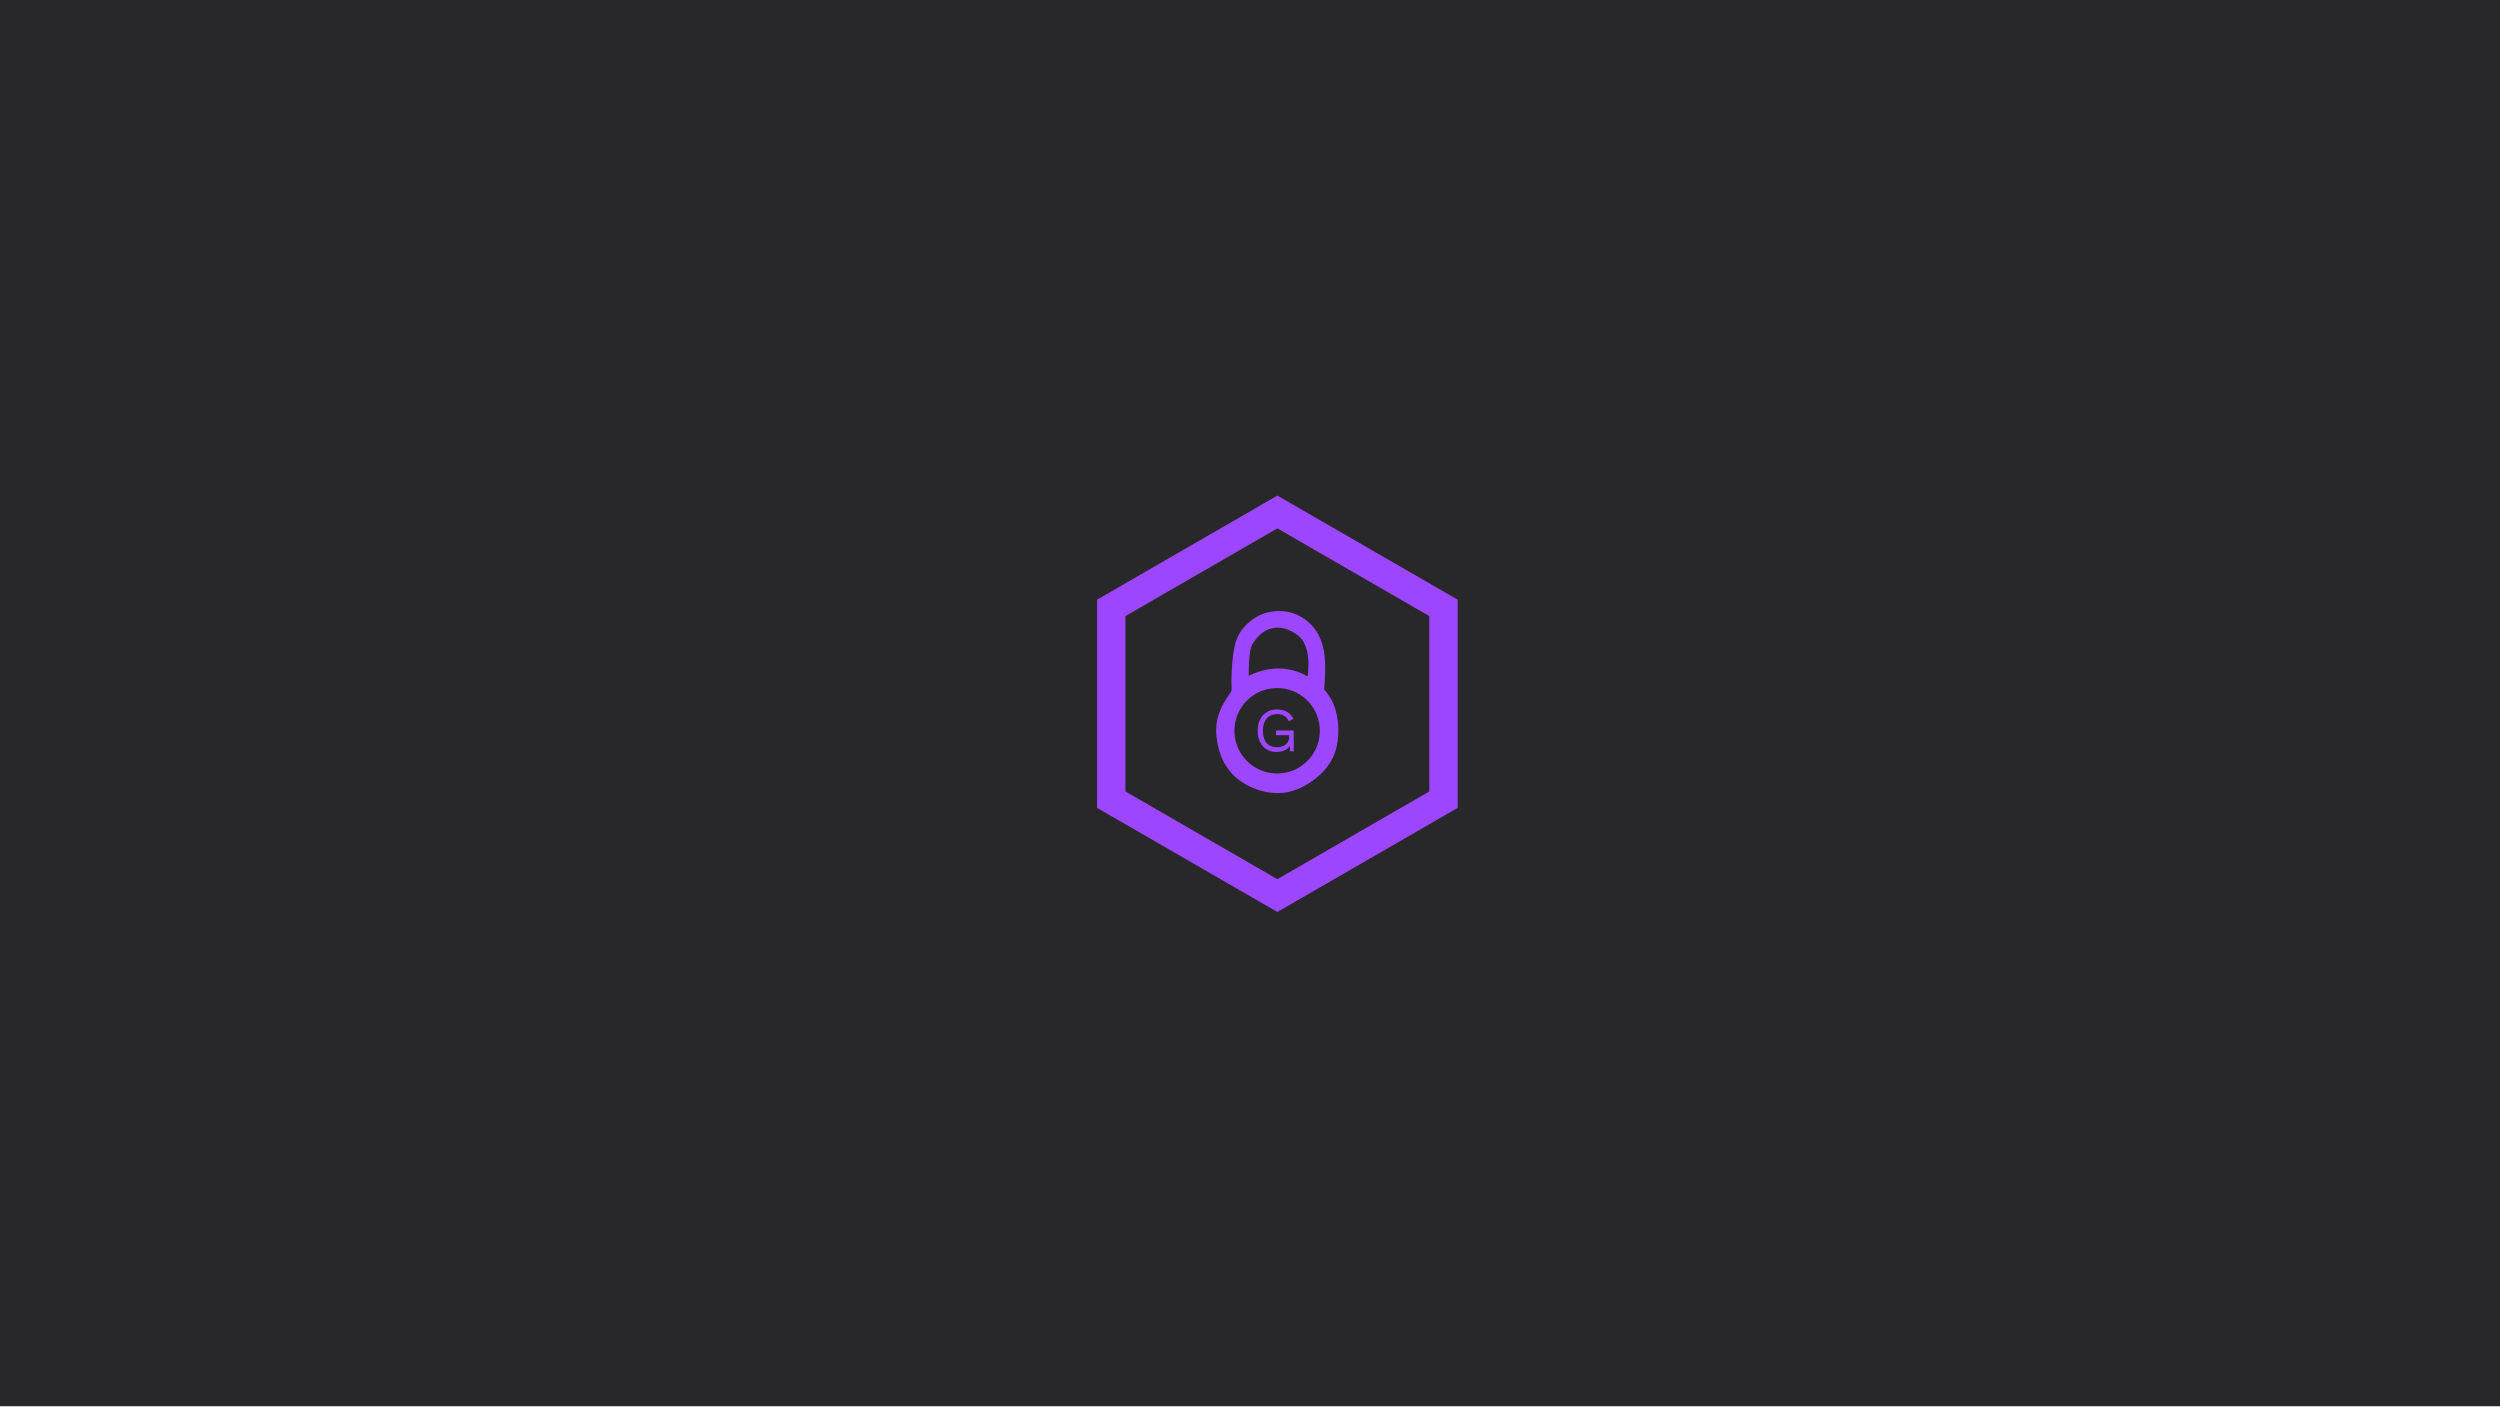
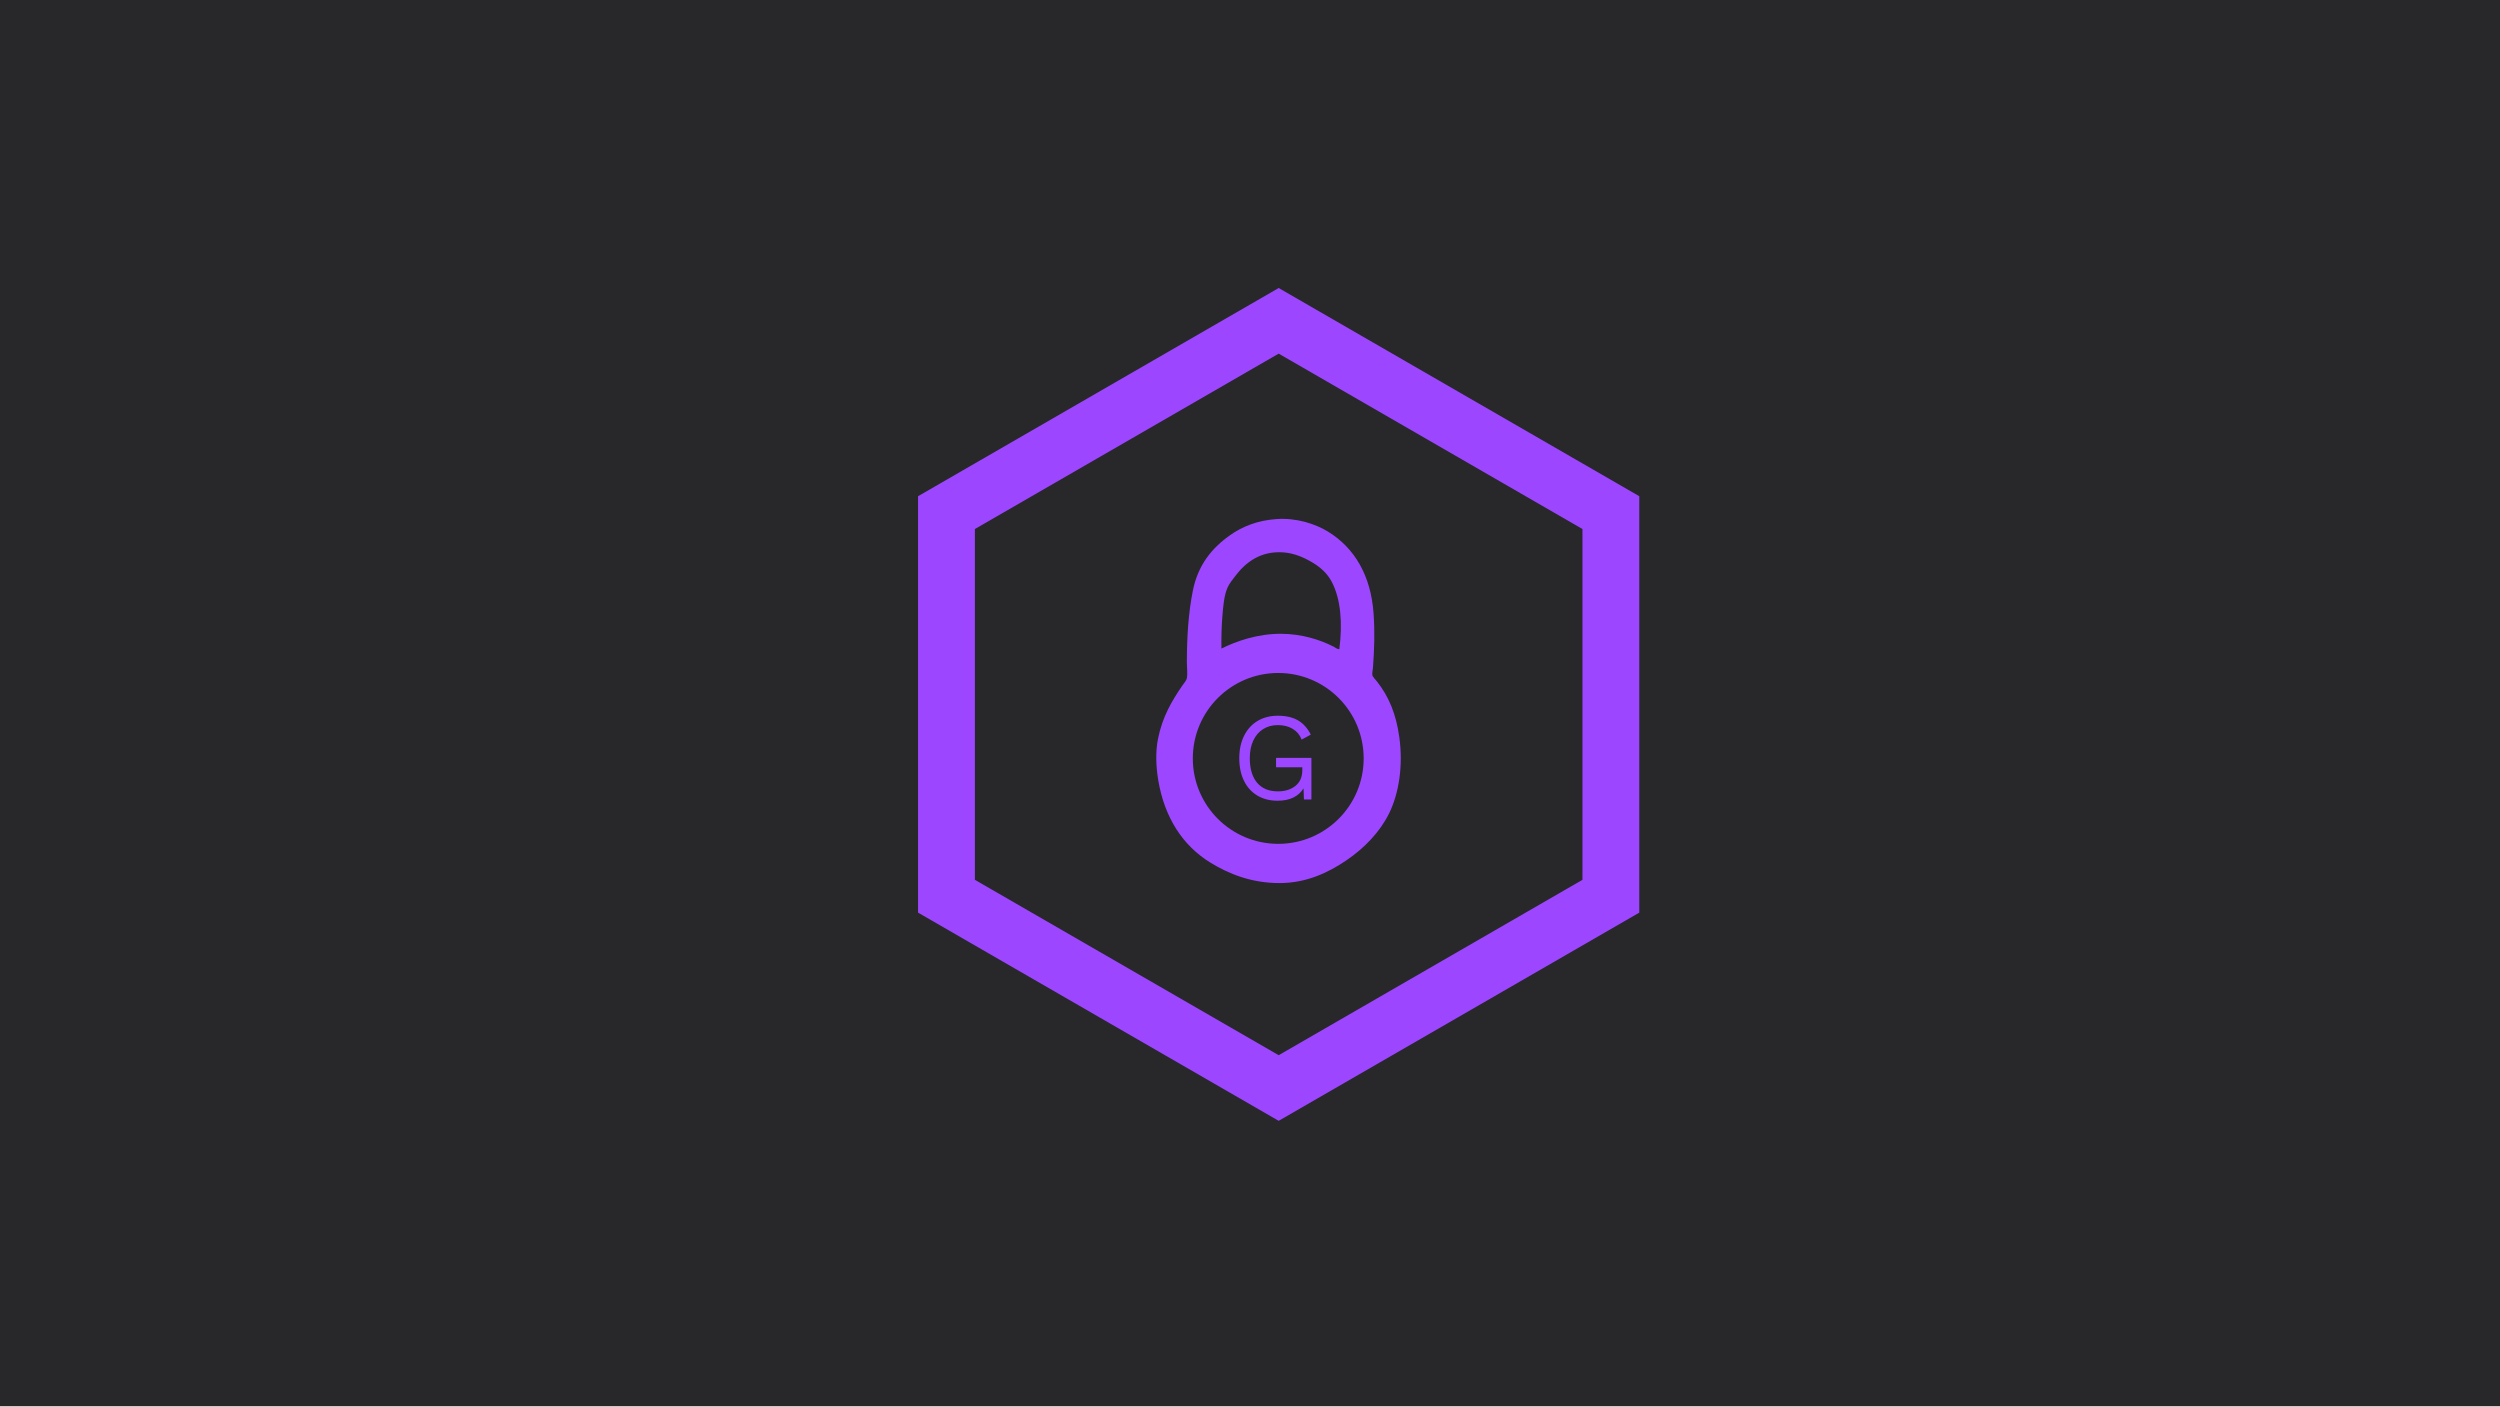
<svg xmlns="http://www.w3.org/2000/svg" viewBox="0 0 1920 1080" x="0" y="0">
  <defs transform="matrix(1.044433, 0, 0, 1.044433, -12.00464, -9.785349)" />
  <rect width="1920" height="1080" fill="#282729ff" />
-   <g transform="translate(1140, 540)">
+   <g transform="translate(1300, 540) scale(2)">
    <path d="M355.5,66.057l105.081,182.008L355.5,430.072H145.335L40.252,248.064L145.335,66.057H355.5 M375.16,32  H125.673L0.928,248.064l124.744,216.064H375.16l124.745-216.064L375.16,32L375.16,32z" fill="#9c46ff" transform="matrix(0, 0.6409235, -0.6409235, 0, 0, -160)" name="Hexagon" data-uid="o_emi83j046_5" />
    <g transform="matrix(1.606444, 0, 0, 1.606444, -240, -80)" name="Lock" data-uid="o_emi83j046_6">
      <path d="M79.279,58.023c-0.762-5.591-2.49-9.748-5.335-13.376c-0.412-0.526-1.052-1.127-1.127-1.578  c-0.073-0.447,0.106-1.132,0.151-1.729c0.328-4.437,0.459-8.468,0.15-12.924c-0.636-9.173-4.597-15.747-10.896-19.613  c-3.091-1.896-7.603-3.328-12.248-3.005c-2.391,0.166-4.362,0.6-6.237,1.277c-1.91,0.689-3.482,1.567-4.885,2.555  c-4.444,3.129-7.705,7.15-8.942,13.3c-1.053,5.234-1.428,11.064-1.428,17.133c0,1.25,0.207,2.656,0,3.758  c-0.116,0.619-0.723,1.246-1.052,1.729c-2.571,3.775-4.792,7.479-5.862,12.85c-0.614,3.086-0.454,6.71,0.076,9.844  c1.51,8.953,5.871,15.636,12.474,19.688c4.444,2.728,9.83,4.884,16.532,4.884c6.382,0,11.623-2.485,15.931-5.411  c4.31-2.926,8.018-6.758,10.219-11.196C79.188,71.393,80.197,64.752,79.279,58.023z M36.973,29.017  c0.195-2.415,0.404-4.898,1.203-6.763c0.44-1.028,1.273-2.041,1.954-2.931c2.313-3.023,5.824-5.931,11.347-5.561  c2.64,0.177,5.013,1.228,6.988,2.405c1.99,1.185,3.585,2.611,4.659,4.659c2.17,4.14,2.596,9.927,1.803,16.081  c-0.508,0.024-0.898-0.368-1.353-0.601c-3.26-1.672-7.68-3.076-12.625-3.082c-5.584-0.006-10.575,1.731-14.203,3.532  C36.711,34.147,36.774,31.485,36.973,29.017z M50.326,83.436c-11.28-0.003-20.417-9.141-20.421-20.42  c0.003-11.281,9.141-20.418,20.421-20.422c11.279,0.004,20.417,9.141,20.42,20.422C70.743,74.295,61.605,83.433,50.326,83.436z" transform="matrix(1, 0, 0, 1, 0, 0)" fill="#9c46ff" />
    </g>
    <path text="G" fill="#9c46ff" space="preserve" offset="0.5" transform="matrix(1, 0, 0, 1, -160, 37)" name="G" d="M 0.004-15.98L 13.584-15.98L 13.584 0L 10.704 0L 10.564-4.27Q 9.164-1.97  6.644-0.74Q 4.124 0.48  0.574 0.48L 0.574 0.48Q-3.886 0.48 -7.196-1.51Q-10.516-3.5 -12.316-7.18Q-14.116-10.85 -14.116-15.84L-14.116-15.84Q-14.116-20.78 -12.266-24.48Q-10.416-28.18 -7.076-30.17Q-3.746-32.16  0.674-32.16L 0.674-32.16Q 5.374-32.16  8.424-30.38Q 11.474-28.61  13.344-24.91L 13.344-24.91L 9.844-22.99Q 8.784-25.68  6.404-27.12Q 4.034-28.56  0.674-28.56L 0.674-28.56Q-2.546-28.56 -4.966-27.02Q-7.396-25.49 -8.736-22.63Q-10.076-19.78 -10.076-15.84L-10.076-15.84Q-10.076-9.79 -7.296-6.46Q-4.516-3.12  0.724-3.12L 0.724-3.12Q 4.844-3.12  7.464-5.23Q 10.084-7.34  10.084-11.28L 10.084-11.28L 10.084-12.38L 0.004-12.38L 0.004-15.98Z" />
  </g>
</svg>
